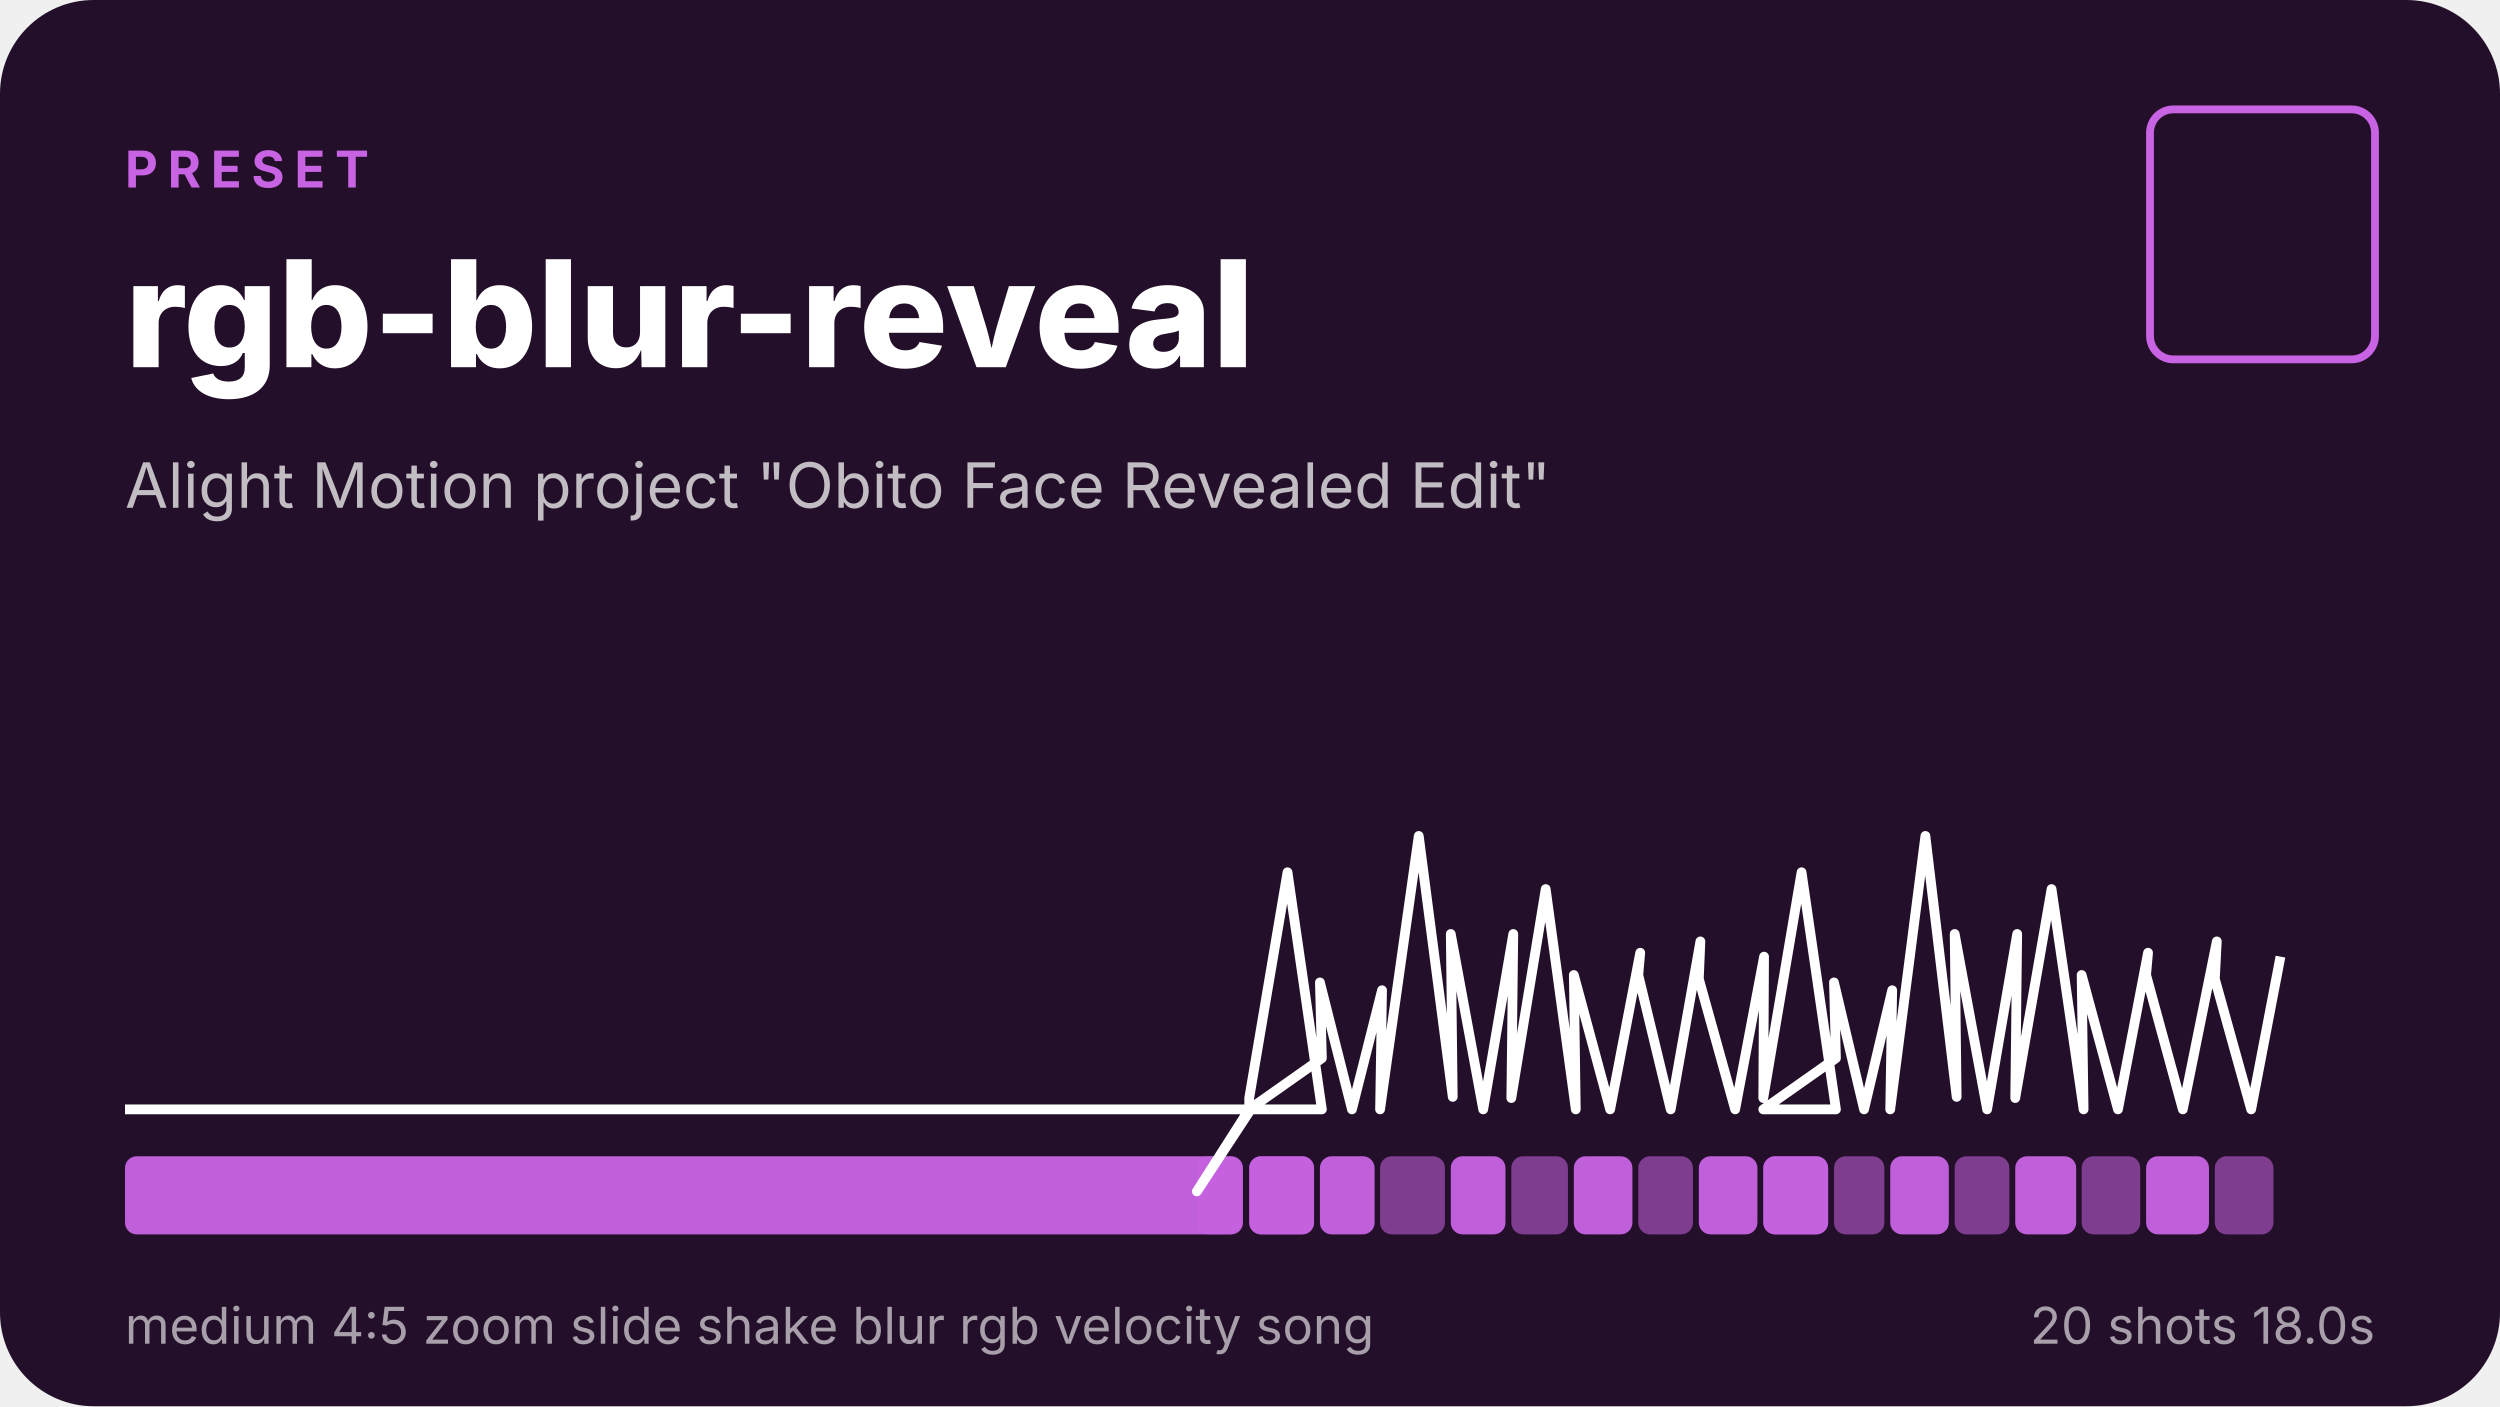
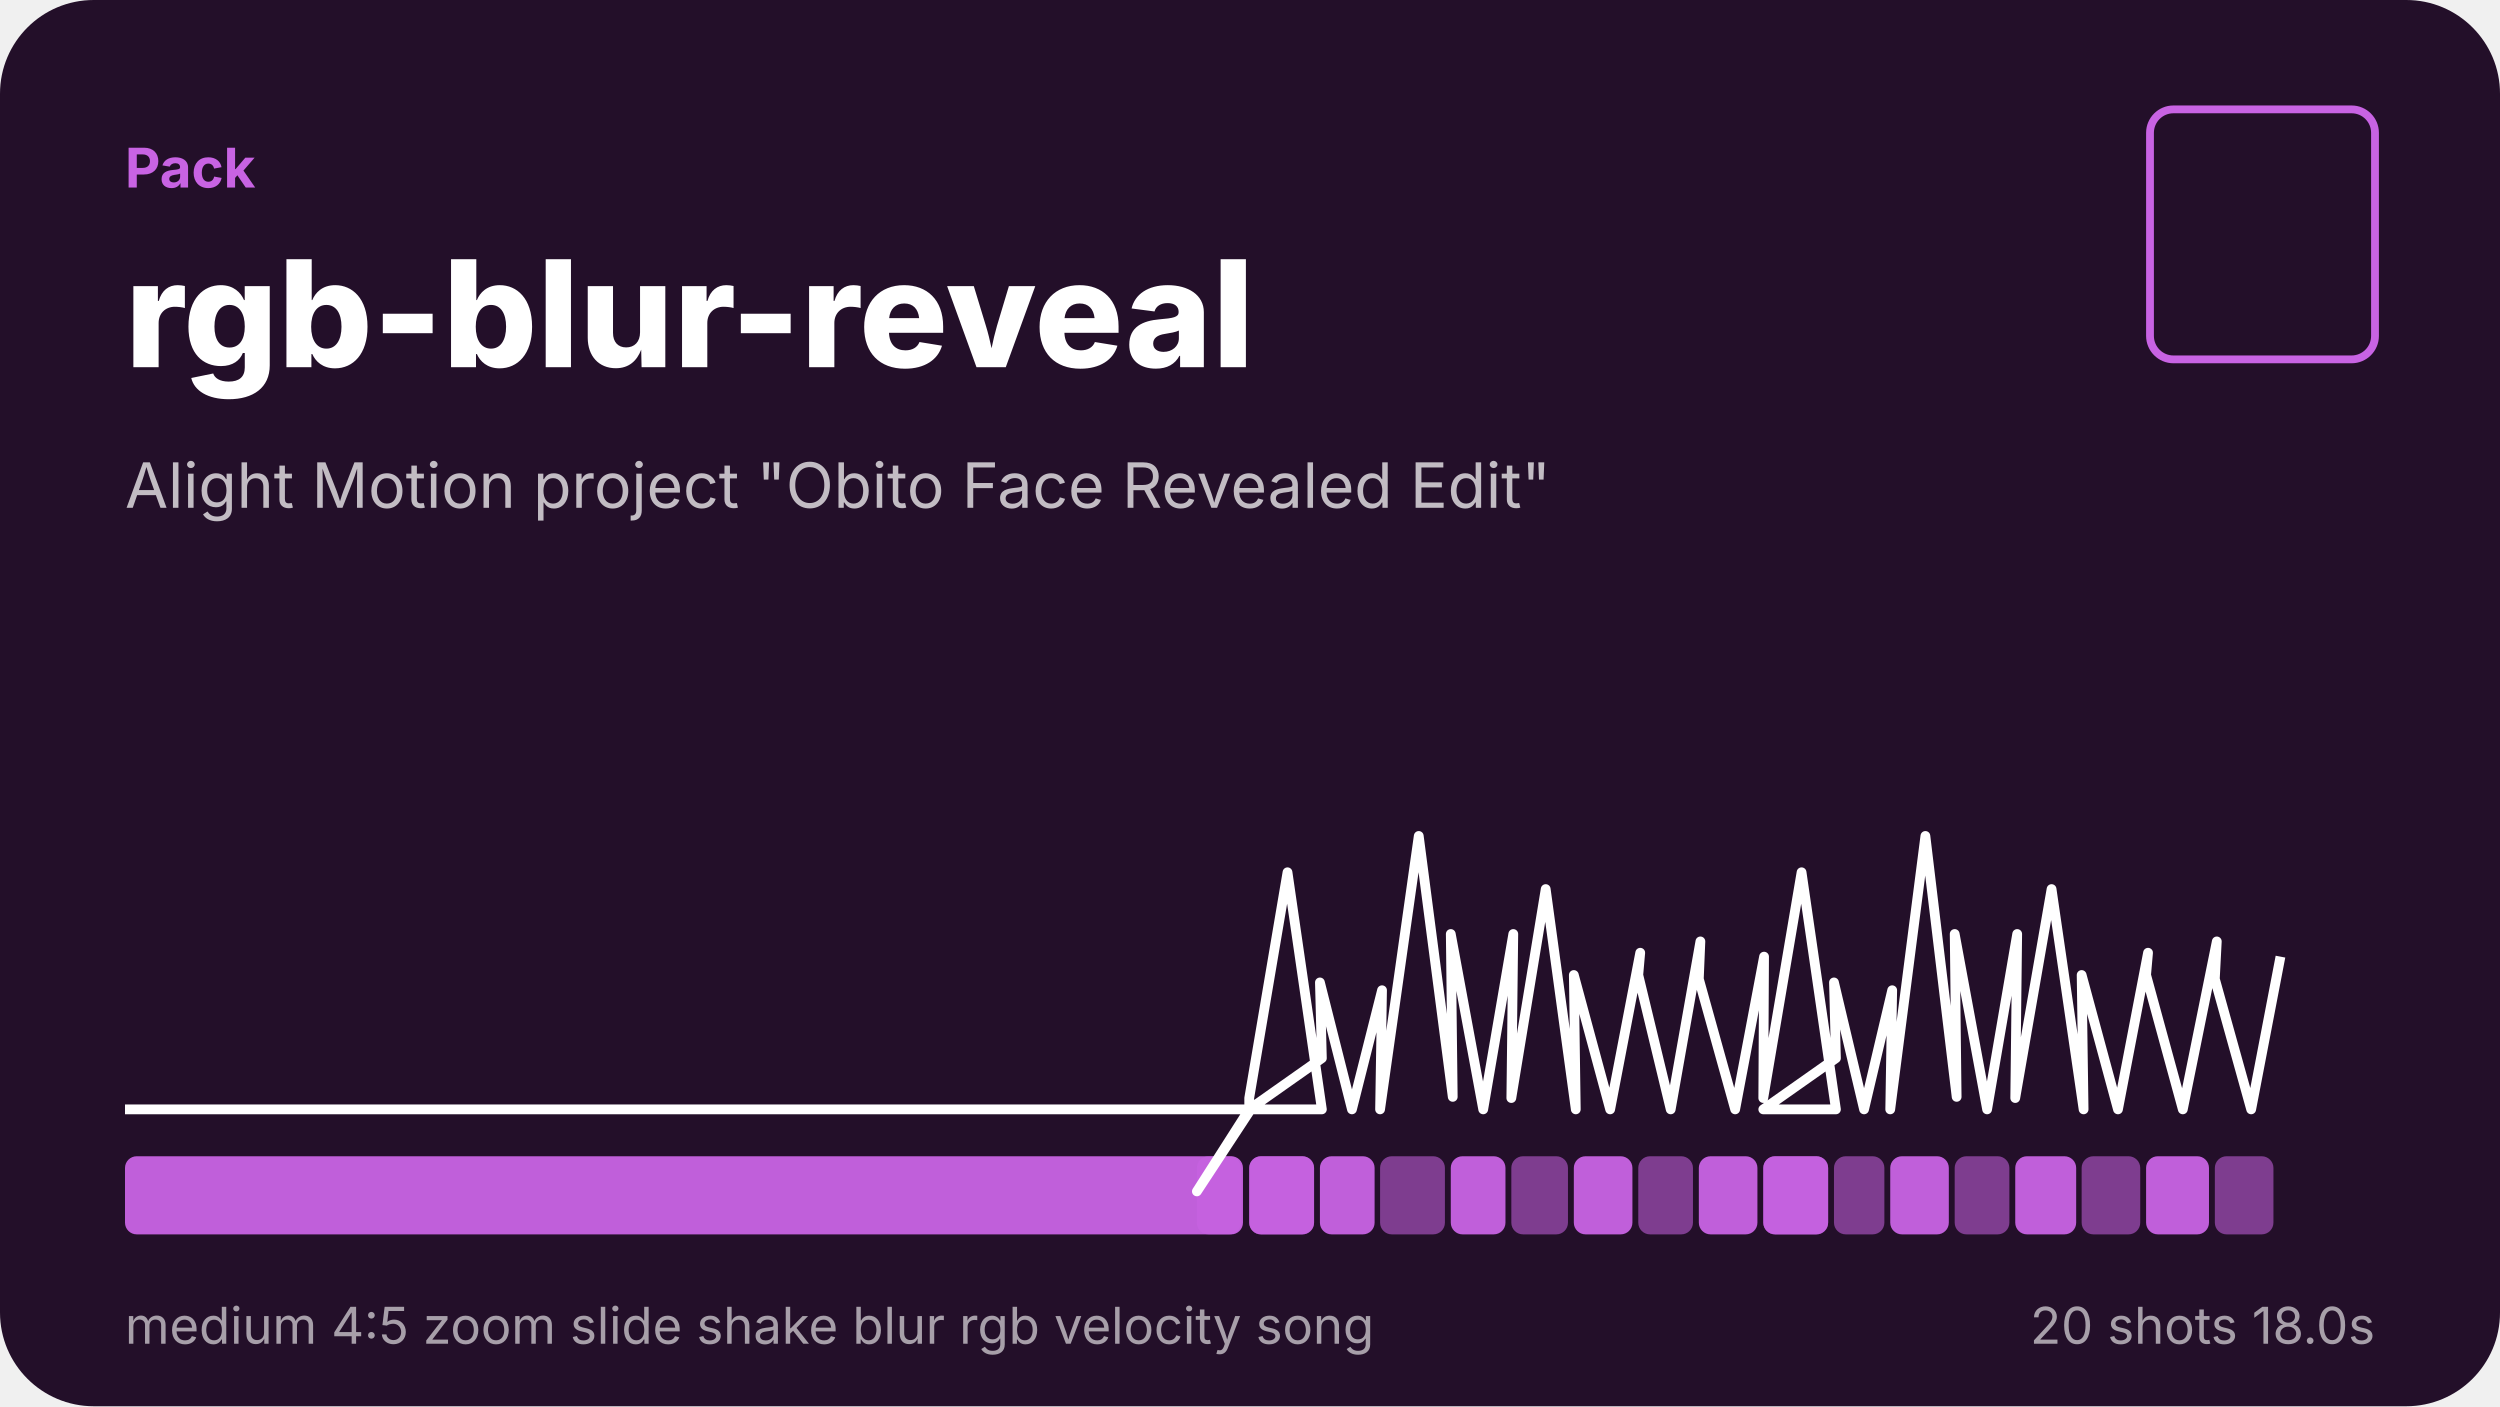
<svg xmlns="http://www.w3.org/2000/svg" viewBox="0 0 640 360" width="640" height="360">
  <rect width="640" height="360" rx="24" fill="hsl(287,45%,11%)" />
-   <text x="32" y="48" font-family="Inter, Helvetica, Arial, sans-serif" font-size="13" font-weight="700" letter-spacing="2.5" fill="hsl(287,70%,64%)">PRESET</text>
+   <text x="32" y="48" font-family="Inter, Helvetica, Arial, sans-serif" font-size="14" font-weight="700" fill="hsl(287,70%,64%)">Pack</text>
  <text x="32" y="94" font-family="Inter, Helvetica, Arial, sans-serif" font-size="38" font-weight="800" fill="#fff">rgb-blur-reveal</text>
  <text x="32" y="130" font-family="Inter, Helvetica, Arial, sans-serif" font-size="16" fill="#fff" fill-opacity="0.72">Alight Motion project "Obito Face Revealed Edit"</text>
  <rect x="550.4" y="28" width="57.6" height="64" rx="6" fill="none" stroke="hsl(287,70%,64%)" stroke-width="2" />
  <rect x="32.0" y="296" width="286.2" height="20" rx="3" fill="hsl(287,70%,64%)" fill-opacity="0.95" />
  <rect x="306.4" y="296" width="11.3" height="20" rx="3" fill="hsl(287,70%,64%)" fill-opacity="0.55" />
  <rect x="319.8" y="296" width="16.6" height="20" rx="3" fill="hsl(287,70%,64%)" fill-opacity="0.95" />
  <rect x="319.8" y="296" width="16.6" height="20" rx="3" fill="hsl(287,70%,64%)" fill-opacity="0.55" />
  <rect x="337.9" y="296" width="14.0" height="20" rx="3" fill="hsl(287,70%,64%)" fill-opacity="0.95" />
  <rect x="353.3" y="296" width="16.6" height="20" rx="3" fill="hsl(287,70%,64%)" fill-opacity="0.55" />
  <rect x="371.4" y="296" width="14.0" height="20" rx="3" fill="hsl(287,70%,64%)" fill-opacity="0.95" />
  <rect x="386.9" y="296" width="14.5" height="20" rx="3" fill="hsl(287,70%,64%)" fill-opacity="0.55" />
  <rect x="402.9" y="296" width="15.0" height="20" rx="3" fill="hsl(287,70%,64%)" fill-opacity="0.95" />
  <rect x="419.4" y="296" width="14.0" height="20" rx="3" fill="hsl(287,70%,64%)" fill-opacity="0.55" />
  <rect x="434.9" y="296" width="15.0" height="20" rx="3" fill="hsl(287,70%,64%)" fill-opacity="0.95" />
  <rect x="451.4" y="296" width="16.6" height="20" rx="3" fill="hsl(287,70%,64%)" fill-opacity="0.55" />
  <rect x="451.4" y="296" width="16.6" height="20" rx="3" fill="hsl(287,70%,64%)" fill-opacity="0.95" />
  <rect x="469.5" y="296" width="12.9" height="20" rx="3" fill="hsl(287,70%,64%)" fill-opacity="0.55" />
  <rect x="483.9" y="296" width="15.0" height="20" rx="3" fill="hsl(287,70%,64%)" fill-opacity="0.95" />
  <rect x="500.4" y="296" width="14.0" height="20" rx="3" fill="hsl(287,70%,64%)" fill-opacity="0.55" />
  <rect x="515.9" y="296" width="15.6" height="20" rx="3" fill="hsl(287,70%,64%)" fill-opacity="0.95" />
  <rect x="532.9" y="296" width="15.0" height="20" rx="3" fill="hsl(287,70%,64%)" fill-opacity="0.55" />
  <rect x="549.4" y="296" width="16.1" height="20" rx="3" fill="hsl(287,70%,64%)" fill-opacity="0.95" />
  <rect x="567.0" y="296" width="15.0" height="20" rx="3" fill="hsl(287,70%,64%)" fill-opacity="0.55" />
  <polyline points="32.0,284.0 320.2,284.0 306.4,305.0 319.8,284.0 319.8,281.1 329.6,223.3 338.4,284.0 319.8,284.0 338.4,270.9 337.9,251.5 346.1,284.0 353.8,253.5 353.3,284.0 363.2,214.0 371.9,280.8 371.4,239.1 379.7,284.0 387.4,239.1 386.9,281.1 395.7,227.6 403.4,284.0 402.9,249.6 412.2,284.0 419.9,243.9 419.4,249.6 427.7,284.0 435.3,241.0 434.9,250.6 444.2,284.0 451.6,244.9 451.4,281.1 461.2,223.3 470.0,284.0 451.4,284.0 470.0,270.9 469.5,251.5 477.2,284.0 484.4,253.5 483.9,284.0 492.9,214.0 500.9,280.8 500.4,239.1 508.7,284.0 516.4,239.1 515.9,281.1 525.2,227.6 533.4,284.0 532.9,249.6 542.2,284.0 549.9,243.9 549.4,249.6 558.8,284.0 567.5,241.0 567.0,250.6 576.3,284.0 583.8,244.9" fill="none" stroke="#fff" stroke-width="2.5" stroke-linejoin="round" />
  <text x="32" y="344" font-family="Inter, Helvetica, Arial, sans-serif" font-size="13" fill="#fff" fill-opacity="0.6">medium  4:5  zoom  slide  shake  blur  rgb  velocity  song</text>
  <text x="608" y="344" text-anchor="end" font-family="Inter, Helvetica, Arial, sans-serif" font-size="13" fill="#fff" fill-opacity="0.6">20 shots  18.0s</text>
</svg>
